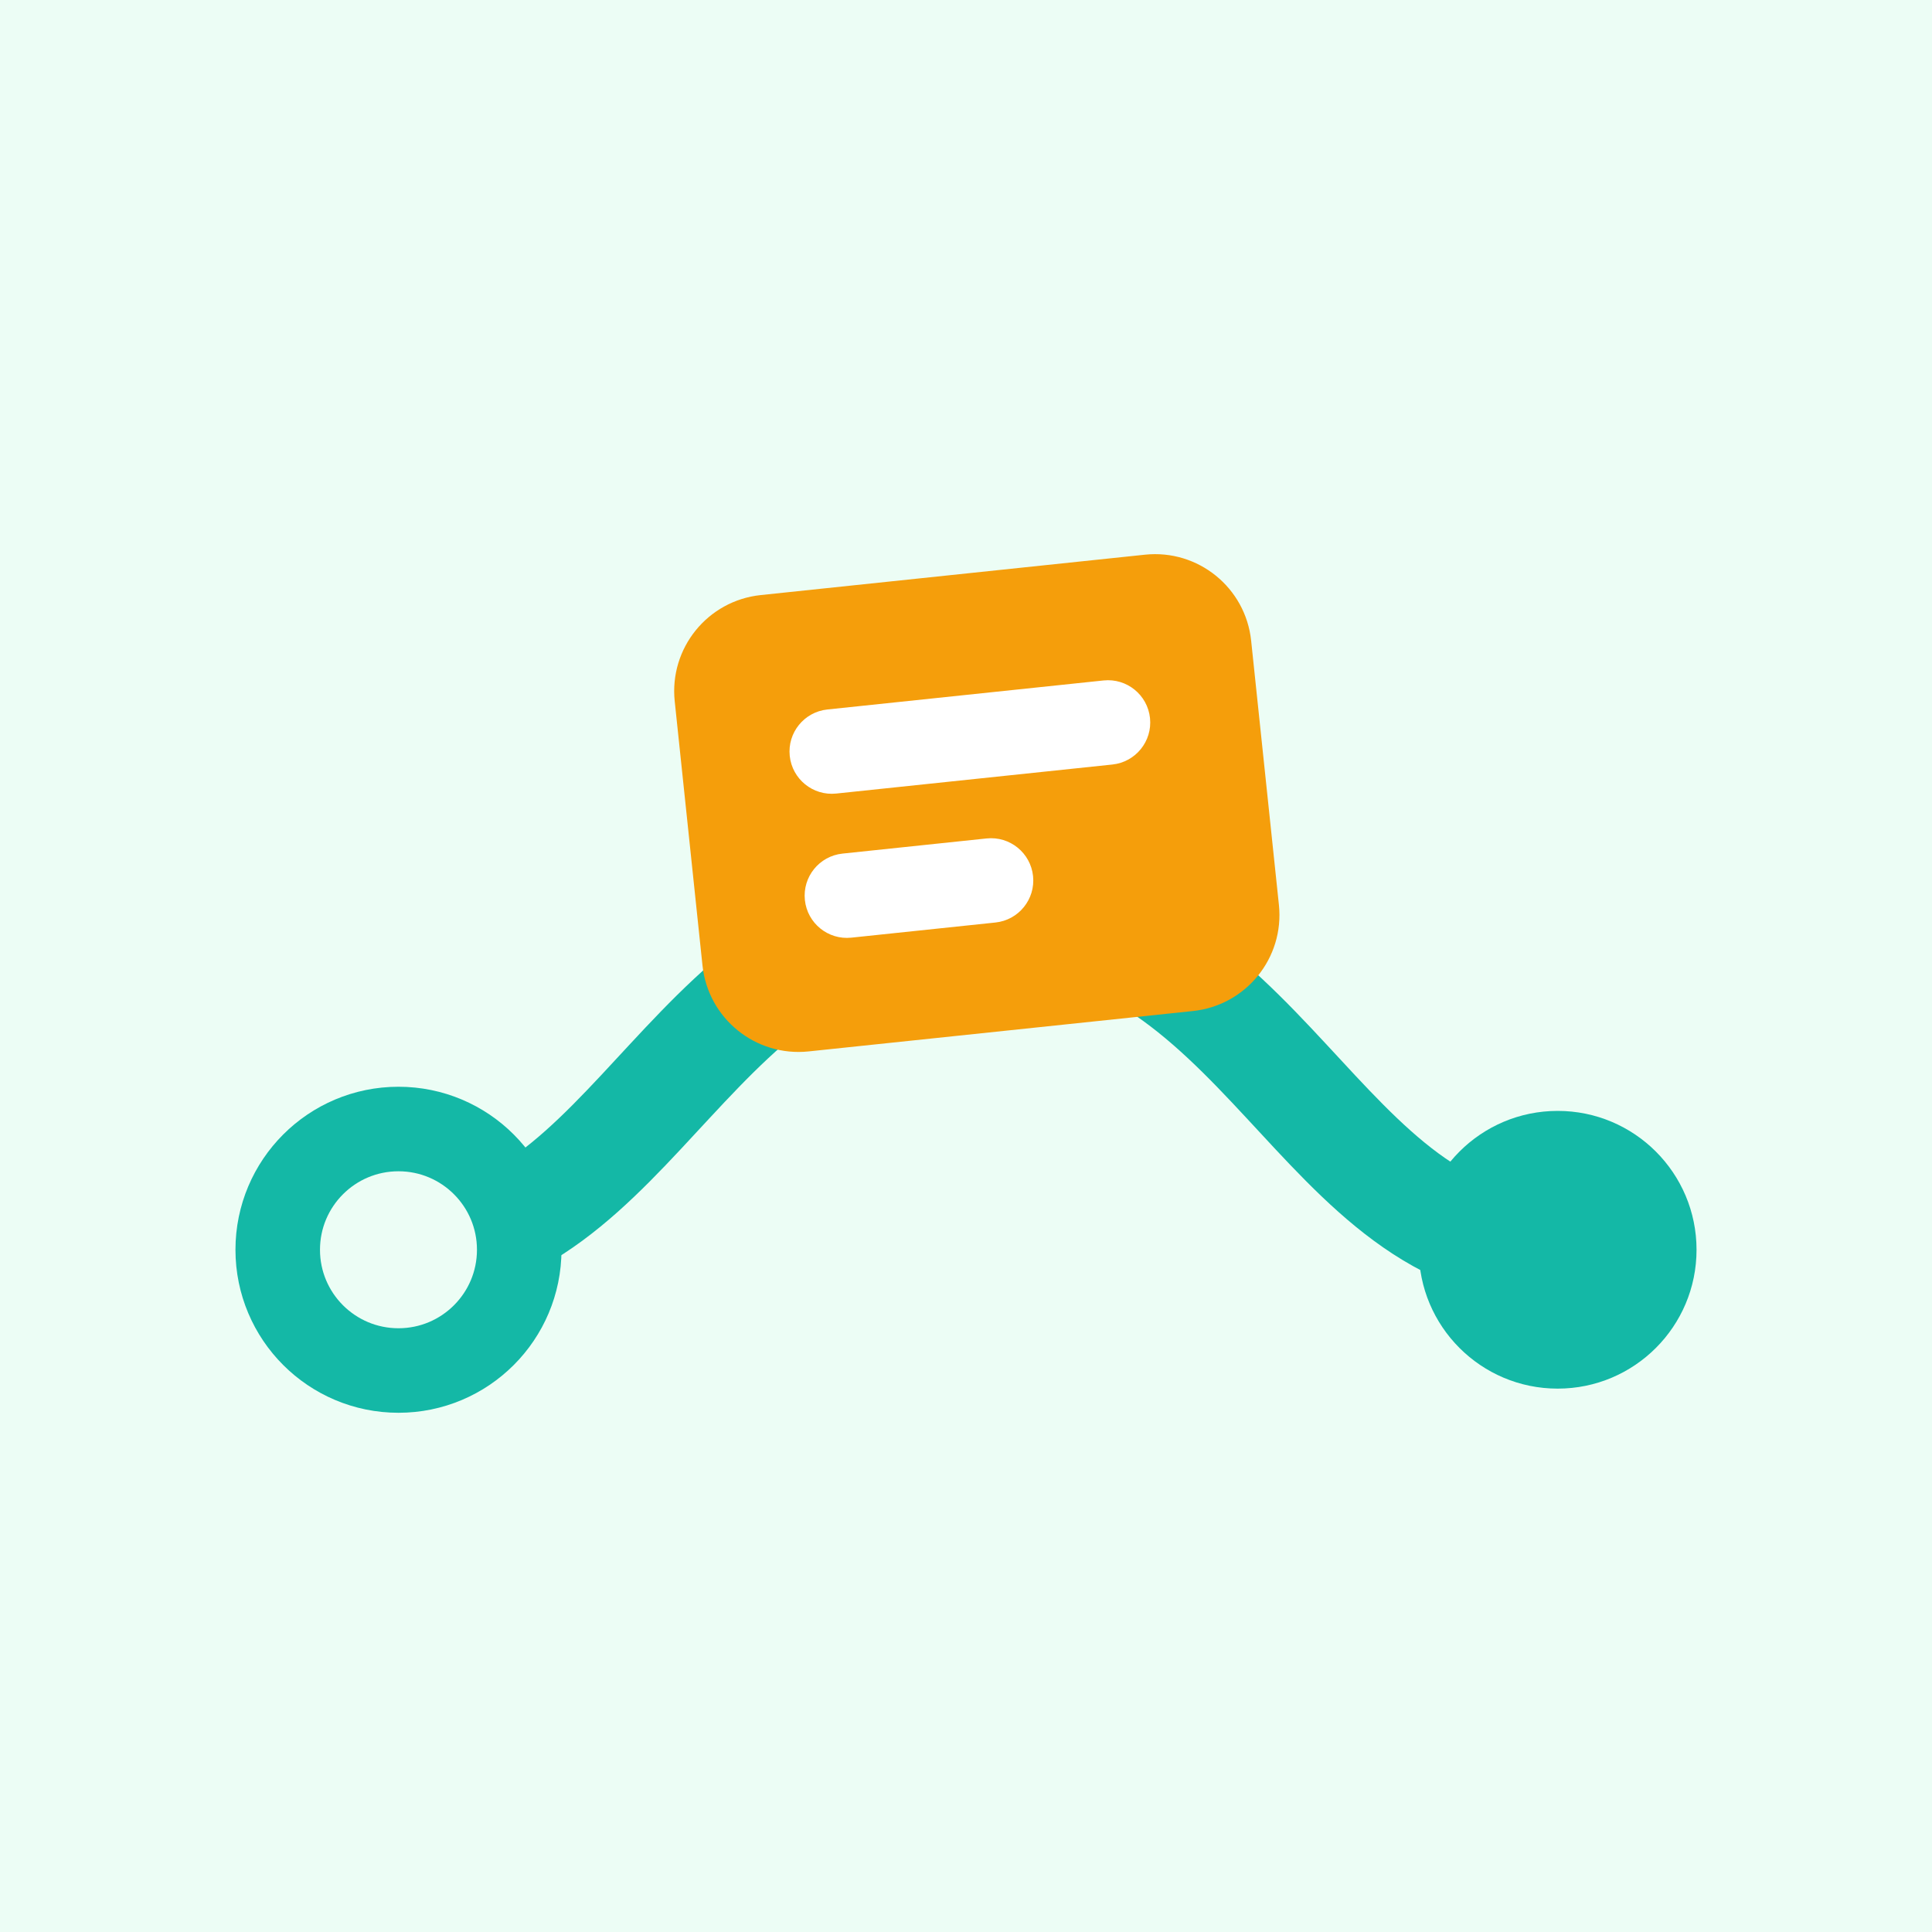
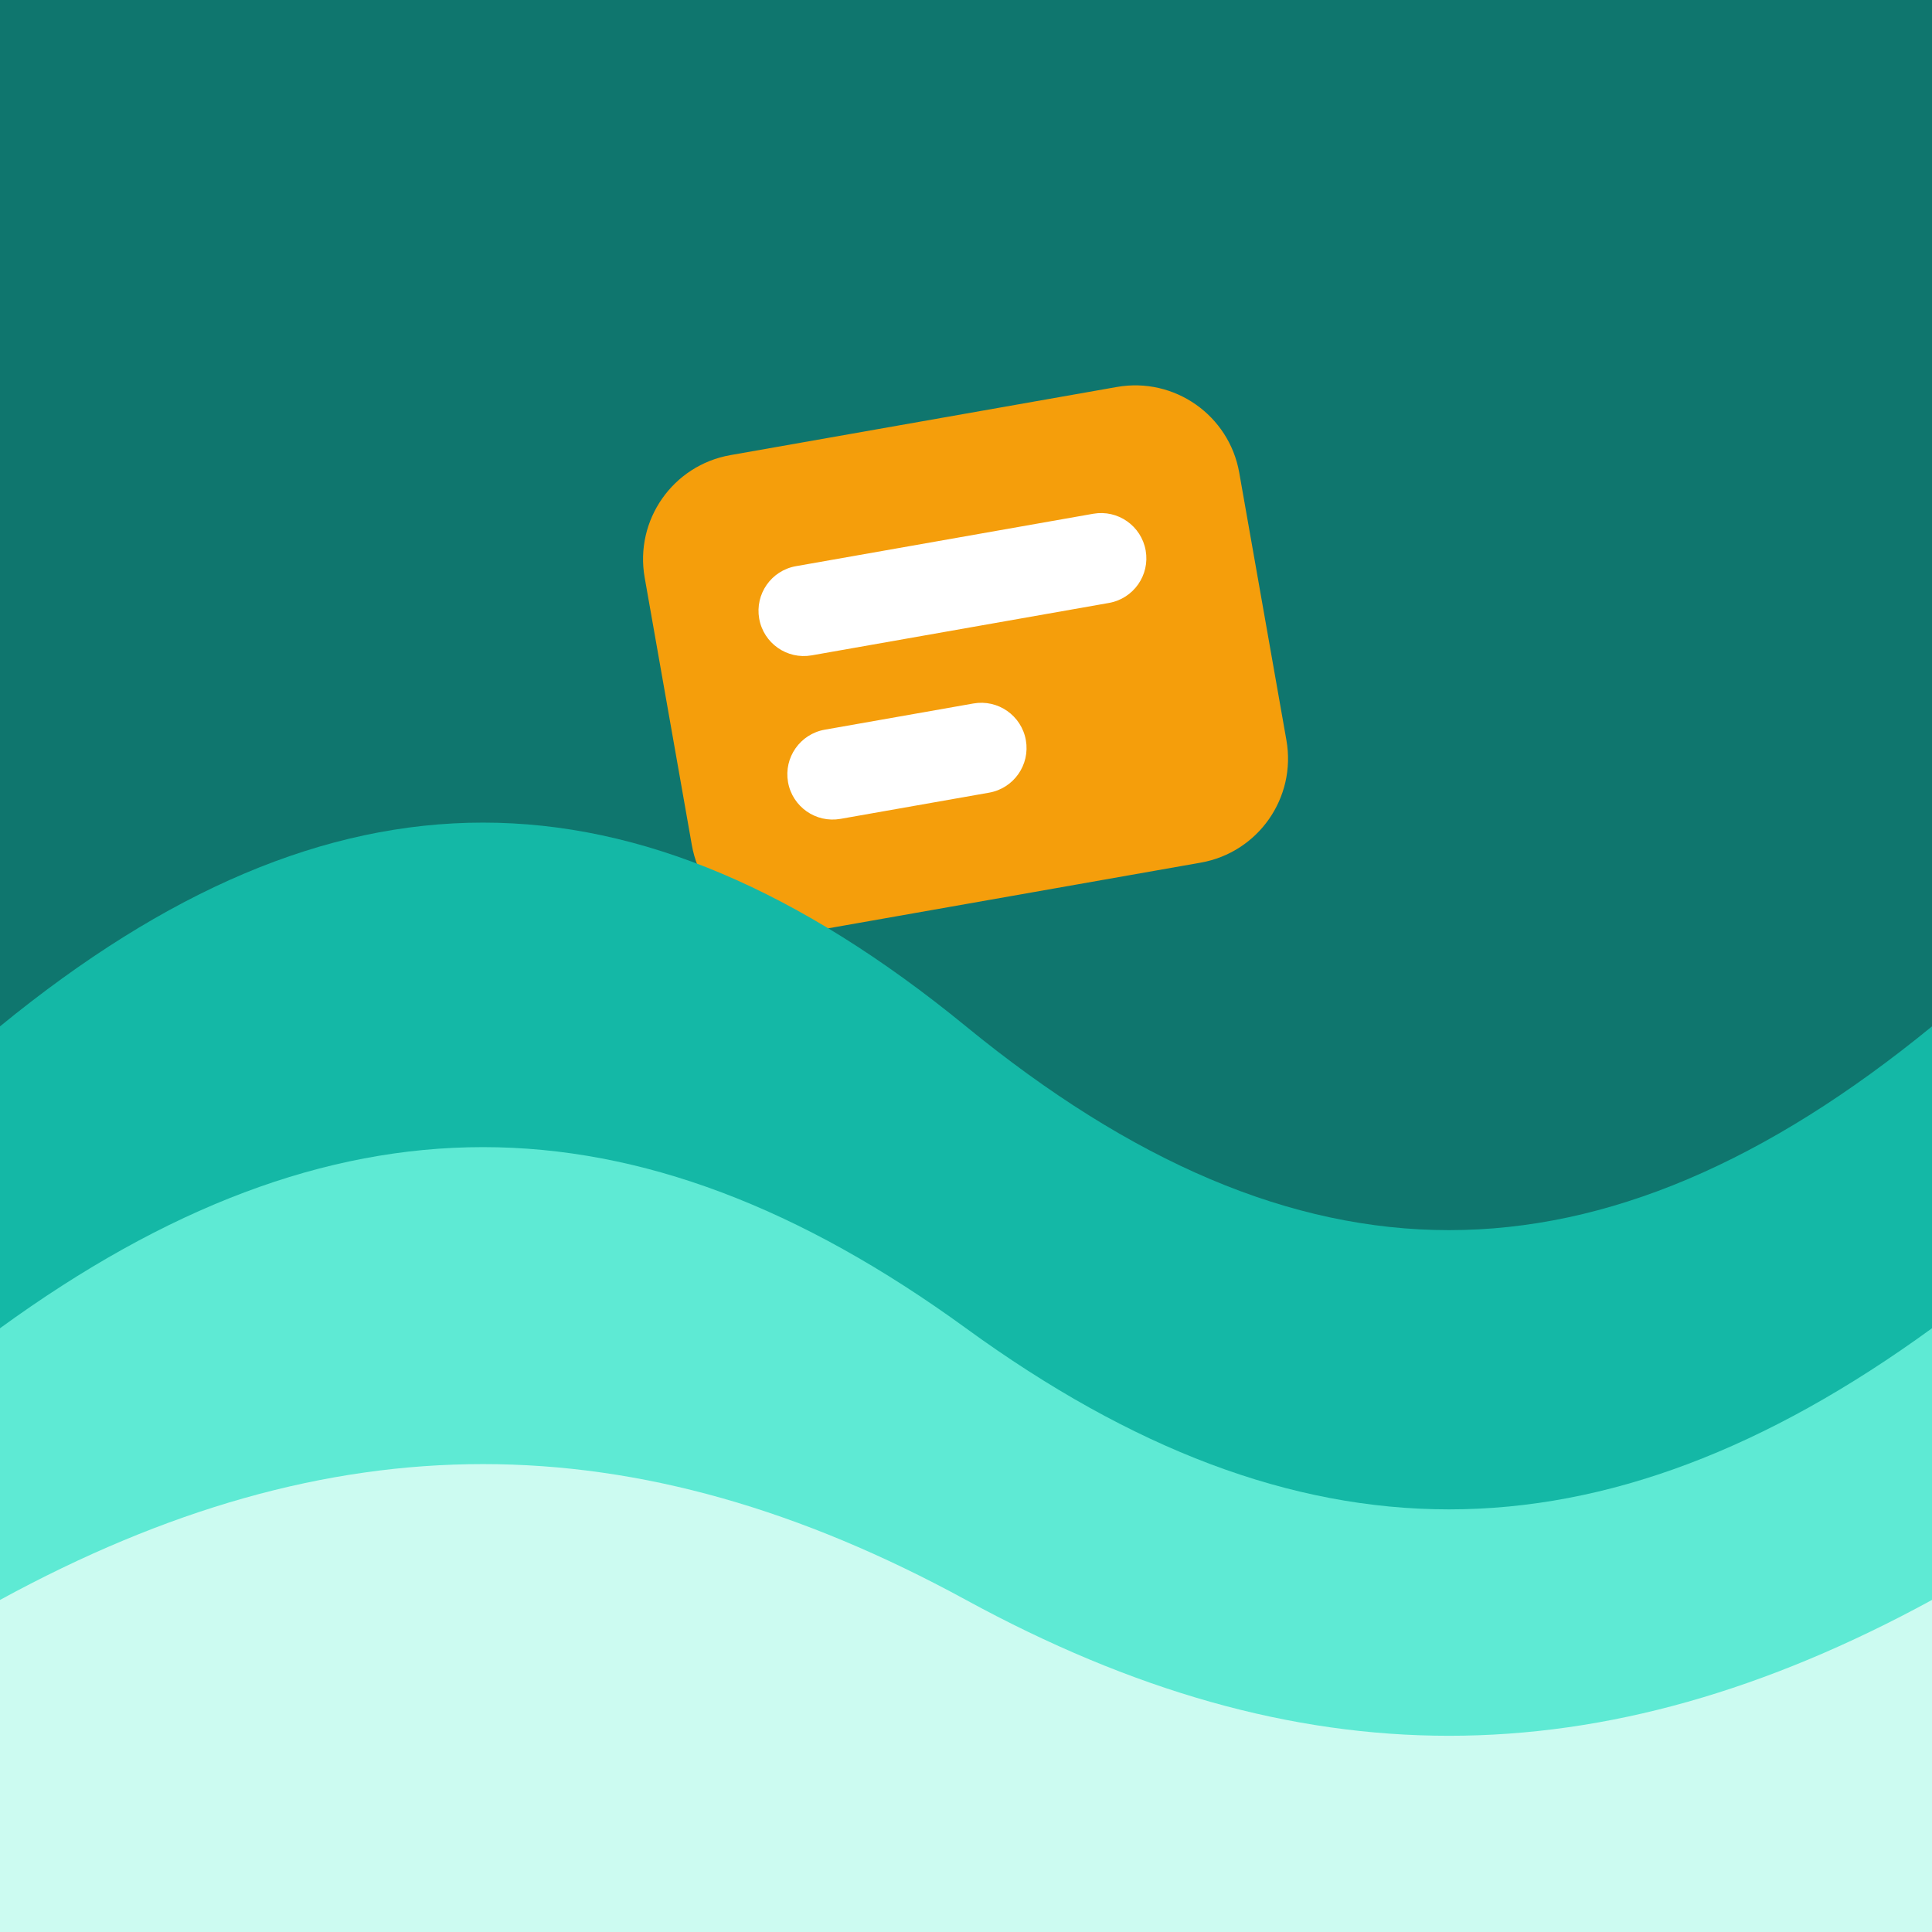
<svg xmlns="http://www.w3.org/2000/svg" viewBox="0 0 128 128" width="512" height="512" role="img" aria-label="Flowee">
-   <rect width="128" height="128" fill="#ecfdf5" />
-   <g transform="translate(13.6 15.6) scale(0.8)">
-     <path d="M16 84 C 36 84, 40 56, 64 56 S 92 84, 112 84" fill="none" stroke="#14b8a6" stroke-width="9" stroke-linecap="round" />
-     <circle cx="16" cy="84" r="10" fill="#ecfdf5" stroke="#14b8a6" stroke-width="7" />
-     <circle cx="112" cy="84" r="11.5" fill="#14b8a6" />
-     <g transform="rotate(-6 64 48)">
-       <rect x="40" y="28" width="48" height="38" rx="8" fill="#f59e0b" />
-       <rect x="49" y="38" width="30" height="7" rx="3.5" fill="#ffffff" />
-       <rect x="49" y="50" width="19" height="7" rx="3.5" fill="#ffffff" />
-     </g>
+   <rect width="128" height="128" fill="#0f766e" />
+   <g transform="rotate(-10 62 44)">
+     <rect x="44" y="28" width="40" height="32" rx="7" fill="#f59e0b" />
+     <rect x="51" y="36" width="26" height="6" rx="3" fill="#ffffff" />
+     <rect x="51" y="47" width="16" height="6" rx="3" fill="#ffffff" />
  </g>
+   <path d="M0 68 C 22 50, 42 50, 64 68 S 106 86, 128 68 V128 H0 Z" fill="#14b8a6" />
+   <path d="M0 88 C 22 72, 42 72, 64 88 S 106 104, 128 88 V128 H0 Z" fill="#5eead4" />
+   <path d="M0 106 C 22 94, 42 94, 64 106 S 106 118, 128 106 V128 H0 Z" fill="#ccfbf1" />
</svg>
